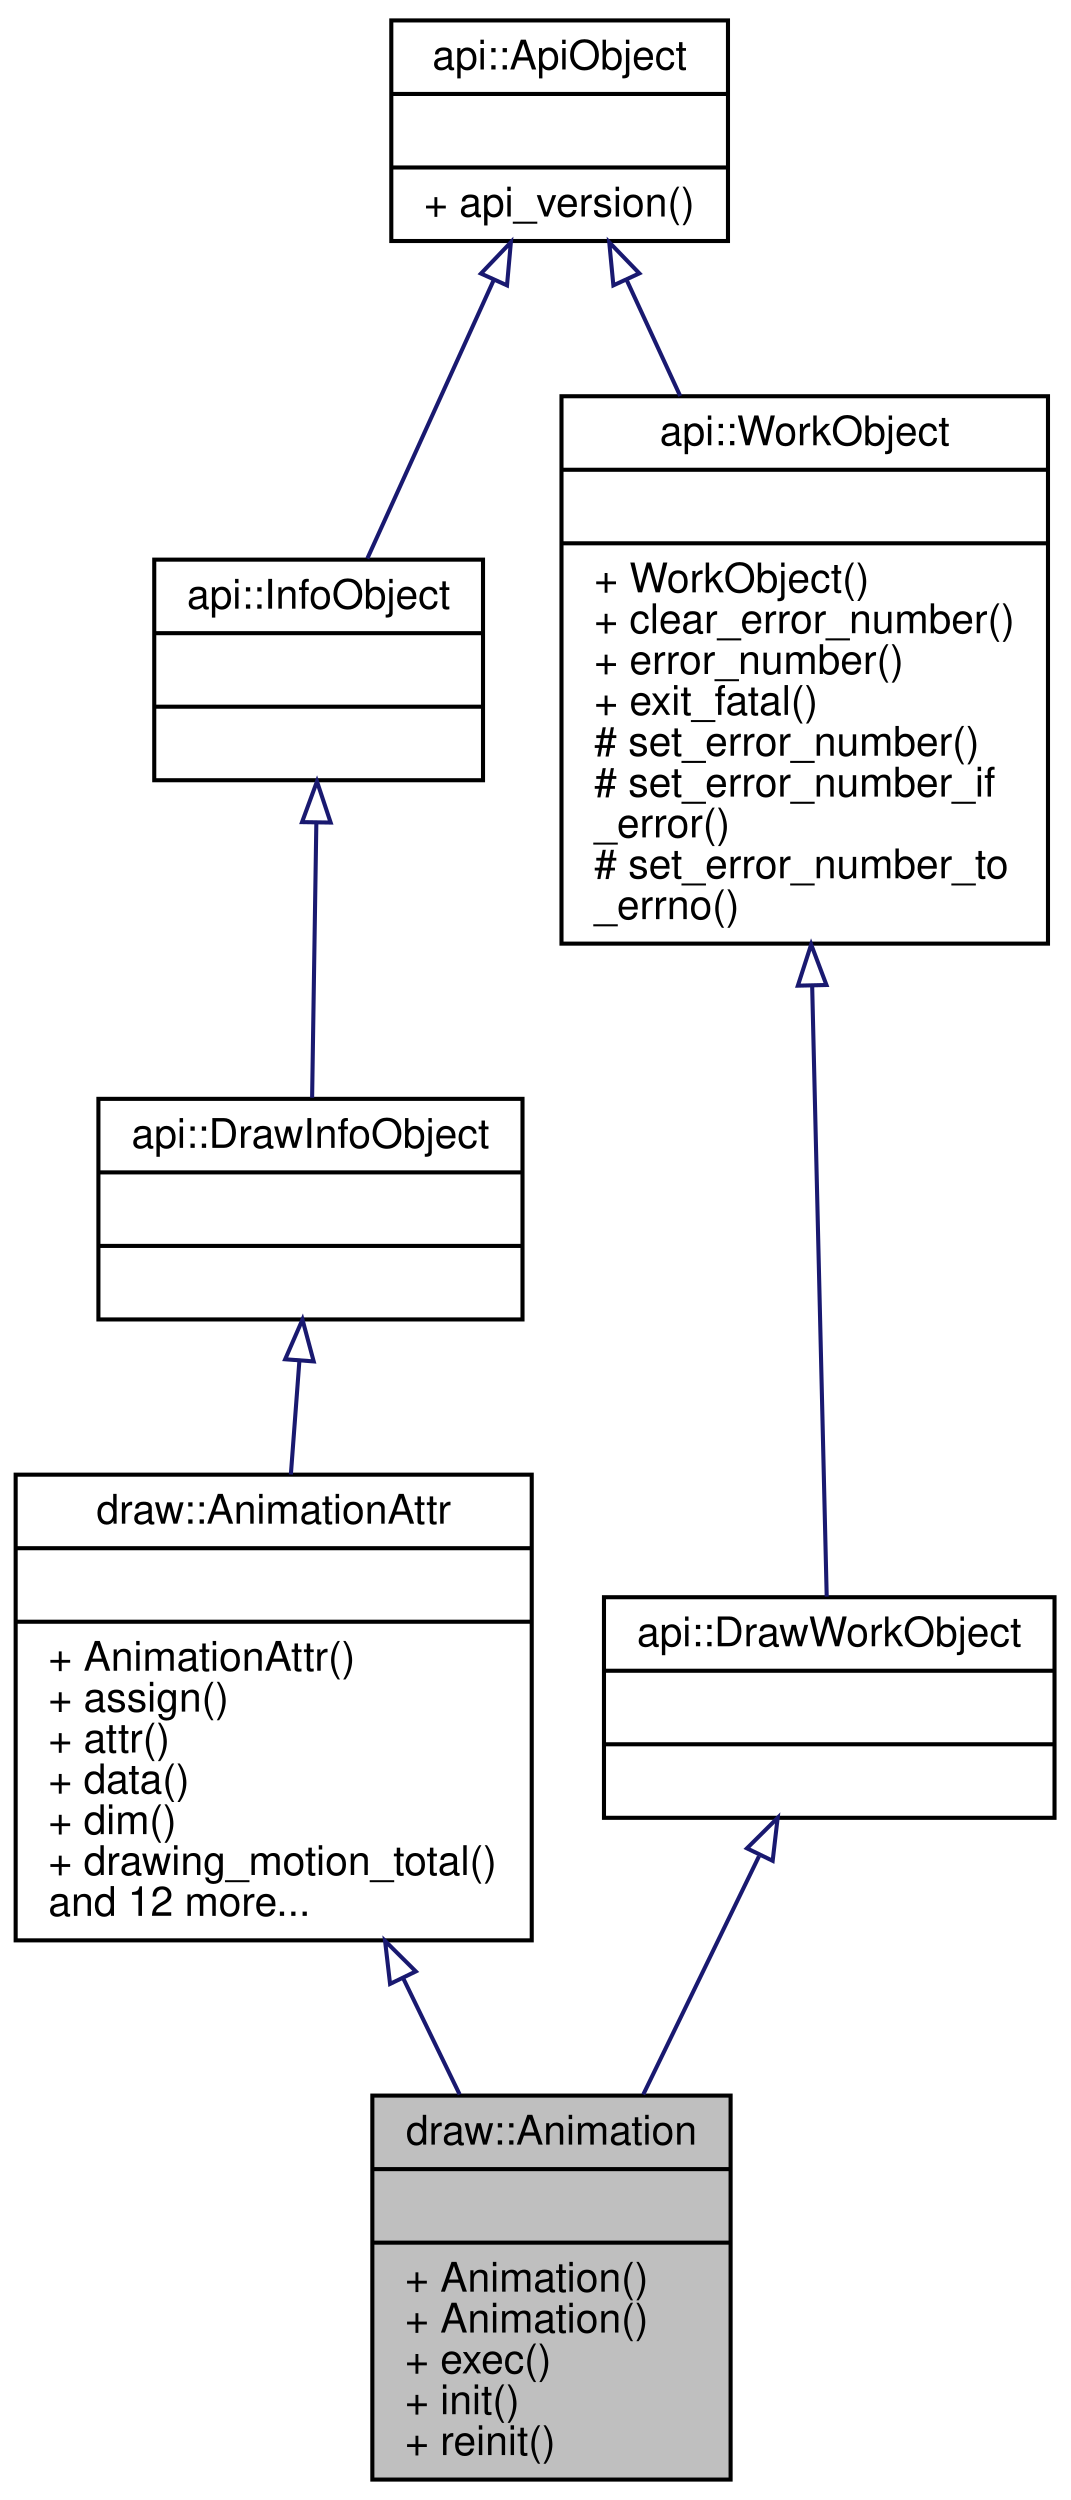
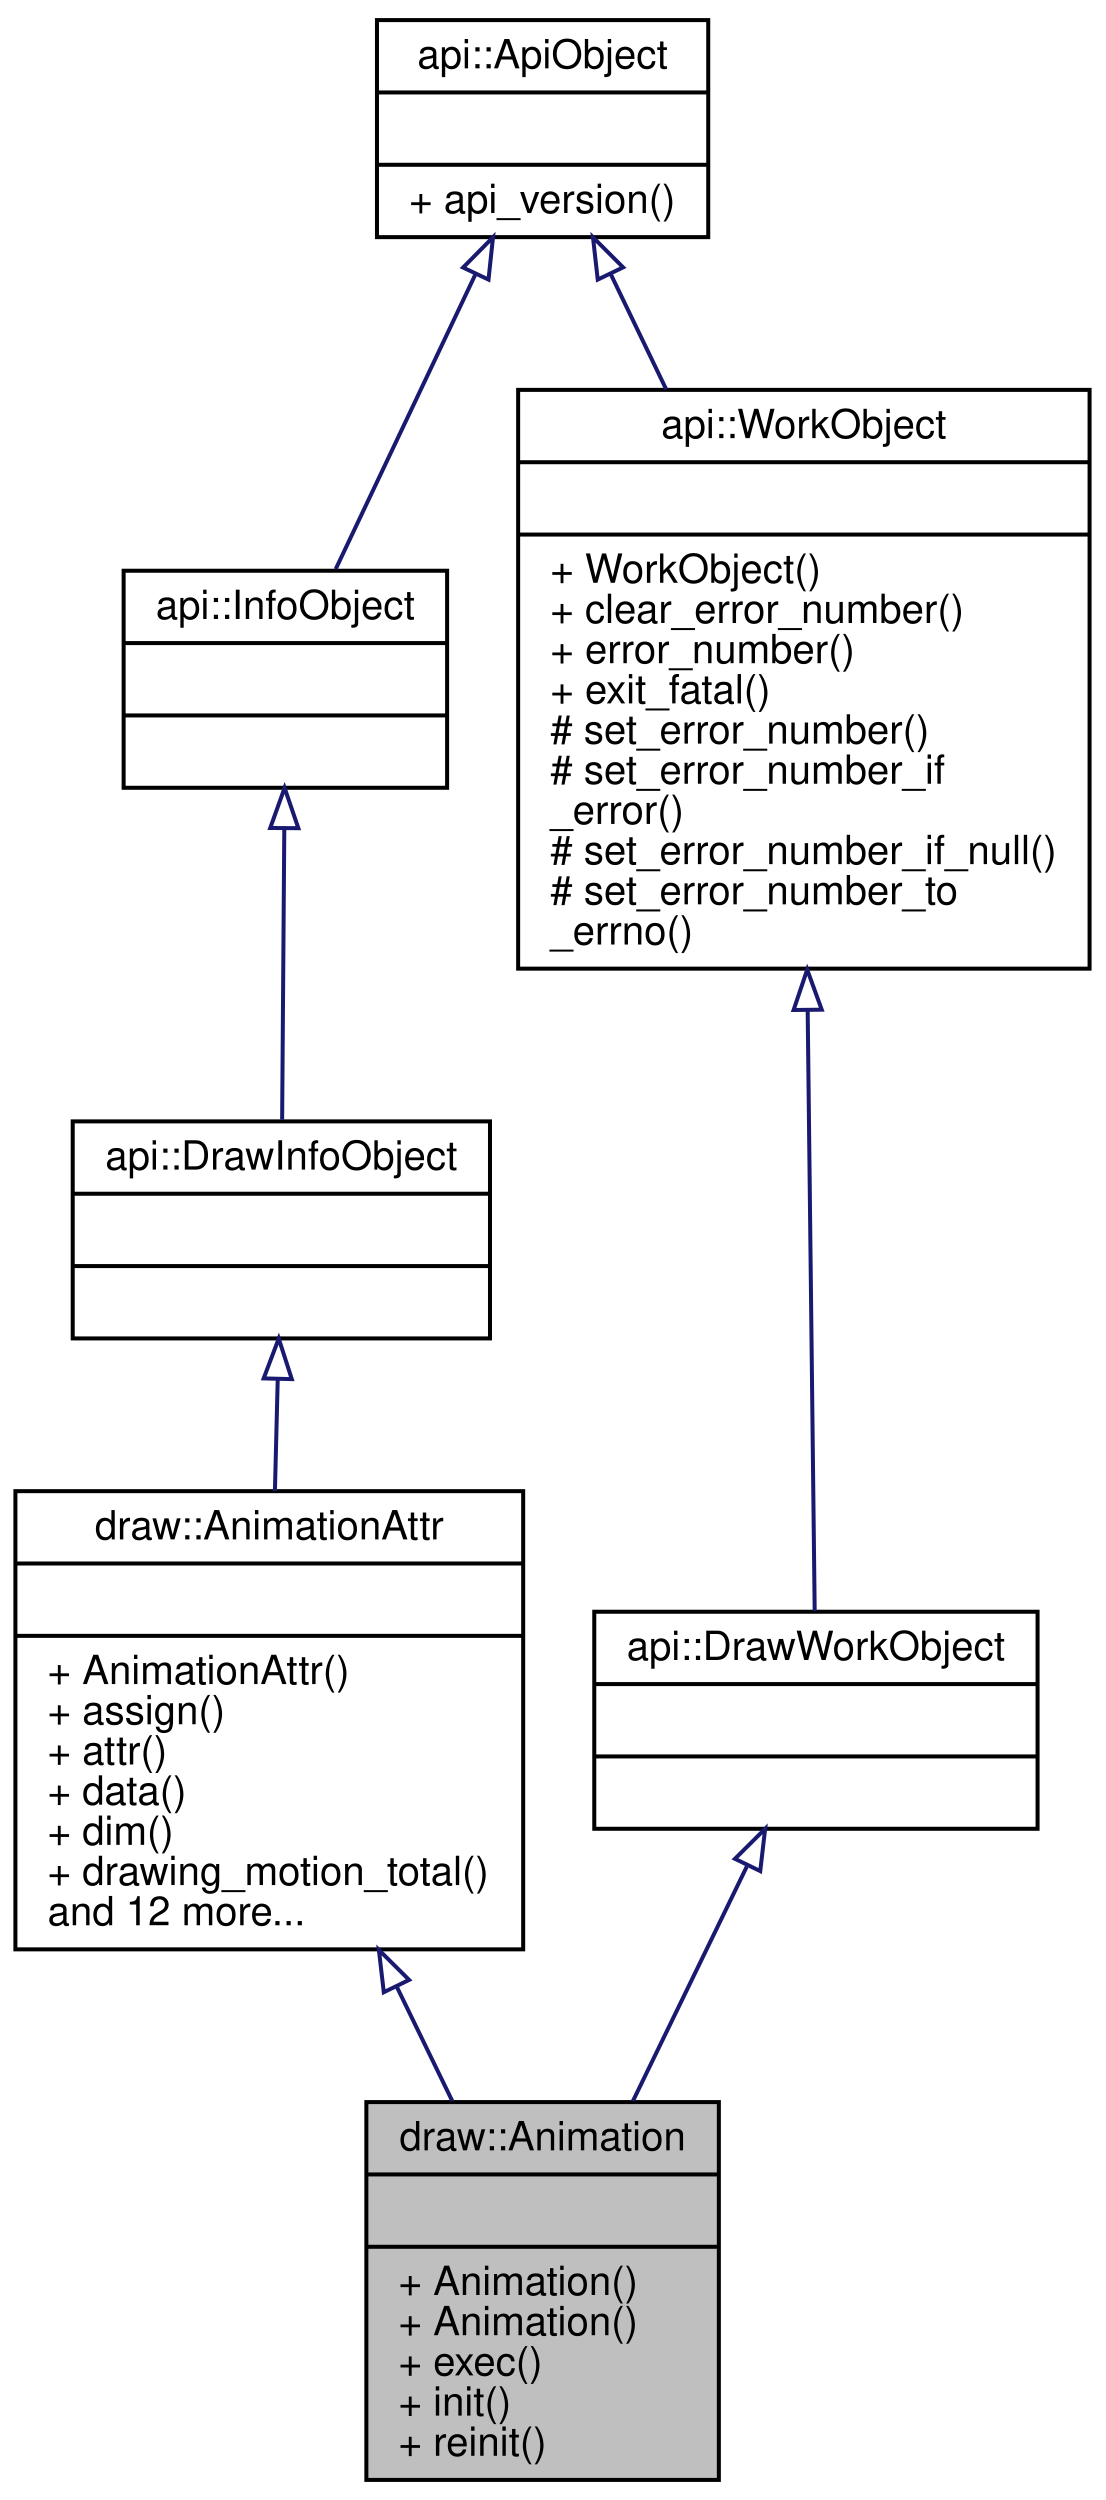
- <svg xmlns="http://www.w3.org/2000/svg" xmlns:xlink="http://www.w3.org/1999/xlink" width="262pt" height="612pt" viewBox="0.00 0.00 262.00 612.00">
-   <g id="graph0" class="graph" transform="scale(1 1) rotate(0) translate(4 608)">
+ <svg xmlns="http://www.w3.org/2000/svg" xmlns:xlink="http://www.w3.org/1999/xlink" width="275pt" height="622pt" viewBox="0.00 0.00 275.00 622.00">
+   <g id="graph0" class="graph" transform="scale(1 1) rotate(0) translate(4 618)">
    <g id="node1" class="node">
      <polygon fill="#bfbfbf" stroke="black" points="87.15,-1 87.15,-95 174.85,-95 174.85,-1 87.15,-1" />
      <text text-anchor="middle" x="131" y="-83" font-family="Helvetica,sans-Serif" font-size="10.00">draw::Animation</text>
      <polyline fill="none" stroke="black" points="87.15,-77 174.85,-77 " />
      <text text-anchor="middle" x="131" y="-65" font-family="Helvetica,sans-Serif" font-size="10.00"> </text>
      <polyline fill="none" stroke="black" points="87.15,-59 174.85,-59 " />
      <text text-anchor="start" x="95.15" y="-47" font-family="Helvetica,sans-Serif" font-size="10.00">+ Animation()</text>
      <text text-anchor="start" x="95.15" y="-37" font-family="Helvetica,sans-Serif" font-size="10.00">+ Animation()</text>
      <text text-anchor="start" x="95.15" y="-27" font-family="Helvetica,sans-Serif" font-size="10.00">+ exec()</text>
      <text text-anchor="start" x="95.15" y="-17" font-family="Helvetica,sans-Serif" font-size="10.00">+ init()</text>
      <text text-anchor="start" x="95.15" y="-7" font-family="Helvetica,sans-Serif" font-size="10.00">+ reinit()</text>
    </g>
    <g id="node2" class="node">
      <g id="a_node2">
        <a xlink:href="classdraw_1_1_animation_attr.html" target="_top" xlink:title="Animation Attributes Class. ">
          <polygon fill="none" stroke="black" points="-0.168,-133 -0.168,-247 126.168,-247 126.168,-133 -0.168,-133" />
          <text text-anchor="middle" x="63" y="-235" font-family="Helvetica,sans-Serif" font-size="10.00">draw::AnimationAttr</text>
          <polyline fill="none" stroke="black" points="-0.168,-229 126.168,-229 " />
          <text text-anchor="middle" x="63" y="-217" font-family="Helvetica,sans-Serif" font-size="10.00"> </text>
          <polyline fill="none" stroke="black" points="-0.168,-211 126.168,-211 " />
          <text text-anchor="start" x="7.832" y="-199" font-family="Helvetica,sans-Serif" font-size="10.00">+ AnimationAttr()</text>
          <text text-anchor="start" x="7.832" y="-189" font-family="Helvetica,sans-Serif" font-size="10.00">+ assign()</text>
          <text text-anchor="start" x="7.832" y="-179" font-family="Helvetica,sans-Serif" font-size="10.00">+ attr()</text>
          <text text-anchor="start" x="7.832" y="-169" font-family="Helvetica,sans-Serif" font-size="10.00">+ data()</text>
          <text text-anchor="start" x="7.832" y="-159" font-family="Helvetica,sans-Serif" font-size="10.00">+ dim()</text>
          <text text-anchor="start" x="7.832" y="-149" font-family="Helvetica,sans-Serif" font-size="10.00">+ drawing_motion_total()</text>
          <text text-anchor="start" x="7.832" y="-139" font-family="Helvetica,sans-Serif" font-size="10.00">and 12 more...</text>
        </a>
      </g>
    </g>
    <g id="edge1" class="edge">
      <path fill="none" stroke="midnightblue" d="M94.71,-123.715C99.375,-114.11 104.098,-104.387 108.525,-95.272" />
      <polygon fill="none" stroke="midnightblue" points="91.487,-122.339 90.266,-132.863 97.784,-125.397 91.487,-122.339" />
    </g>
    <g id="node3" class="node">
      <g id="a_node3">
        <a xlink:href="classapi_1_1_draw_info_object.html" target="_top" xlink:title="Draw Information Object. ">
-           <polygon fill="none" stroke="black" points="20.091,-285 20.091,-339 123.909,-339 123.909,-285 20.091,-285" />
-           <text text-anchor="middle" x="72" y="-327" font-family="Helvetica,sans-Serif" font-size="10.00">api::DrawInfoObject</text>
-           <polyline fill="none" stroke="black" points="20.091,-321 123.909,-321 " />
-           <text text-anchor="middle" x="72" y="-309" font-family="Helvetica,sans-Serif" font-size="10.00"> </text>
-           <polyline fill="none" stroke="black" points="20.091,-303 123.909,-303 " />
-           <text text-anchor="middle" x="72" y="-291" font-family="Helvetica,sans-Serif" font-size="10.00"> </text>
+           <polygon fill="none" stroke="black" points="14.091,-285 14.091,-339 117.909,-339 117.909,-285 14.091,-285" />
+           <text text-anchor="middle" x="66" y="-327" font-family="Helvetica,sans-Serif" font-size="10.00">api::DrawInfoObject</text>
+           <polyline fill="none" stroke="black" points="14.091,-321 117.909,-321 " />
+           <text text-anchor="middle" x="66" y="-309" font-family="Helvetica,sans-Serif" font-size="10.00"> </text>
+           <polyline fill="none" stroke="black" points="14.091,-303 117.909,-303 " />
+           <text text-anchor="middle" x="66" y="-291" font-family="Helvetica,sans-Serif" font-size="10.00"> </text>
        </a>
      </g>
    </g>
    <g id="edge2" class="edge">
-       <path fill="none" stroke="midnightblue" d="M69.282,-274.754C68.626,-266.008 67.909,-256.458 67.203,-247.039" />
-       <polygon fill="none" stroke="midnightblue" points="65.809,-275.252 70.047,-284.962 72.789,-274.728 65.809,-275.252" />
+       <path fill="none" stroke="midnightblue" d="M65.094,-274.754C64.875,-266.008 64.636,-256.458 64.401,-247.039" />
+       <polygon fill="none" stroke="midnightblue" points="61.6,-275.052 65.349,-284.962 68.598,-274.877 61.6,-275.052" />
    </g>
    <g id="node4" class="node">
      <g id="a_node4">
        <a xlink:href="classapi_1_1_info_object.html" target="_top" xlink:title="API Information Object. ">
-           <polygon fill="none" stroke="black" points="33.759,-417 33.759,-471 114.241,-471 114.241,-417 33.759,-417" />
-           <text text-anchor="middle" x="74" y="-459" font-family="Helvetica,sans-Serif" font-size="10.00">api::InfoObject</text>
-           <polyline fill="none" stroke="black" points="33.759,-453 114.241,-453 " />
-           <text text-anchor="middle" x="74" y="-441" font-family="Helvetica,sans-Serif" font-size="10.00"> </text>
-           <polyline fill="none" stroke="black" points="33.759,-435 114.241,-435 " />
-           <text text-anchor="middle" x="74" y="-423" font-family="Helvetica,sans-Serif" font-size="10.00"> </text>
+           <polygon fill="none" stroke="black" points="26.759,-422 26.759,-476 107.241,-476 107.241,-422 26.759,-422" />
+           <text text-anchor="middle" x="67" y="-464" font-family="Helvetica,sans-Serif" font-size="10.00">api::InfoObject</text>
+           <polyline fill="none" stroke="black" points="26.759,-458 107.241,-458 " />
+           <text text-anchor="middle" x="67" y="-446" font-family="Helvetica,sans-Serif" font-size="10.00"> </text>
+           <polyline fill="none" stroke="black" points="26.759,-440 107.241,-440 " />
+           <text text-anchor="middle" x="67" y="-428" font-family="Helvetica,sans-Serif" font-size="10.00"> </text>
        </a>
      </g>
    </g>
    <g id="edge3" class="edge">
-       <path fill="none" stroke="midnightblue" d="M73.441,-406.652C73.111,-385.24 72.702,-358.641 72.404,-339.268" />
-       <polygon fill="none" stroke="midnightblue" points="69.942,-406.748 73.595,-416.693 76.941,-406.64 69.942,-406.748" />
+       <path fill="none" stroke="midnightblue" d="M66.733,-411.967C66.564,-389.133 66.349,-360.111 66.196,-339.41" />
+       <polygon fill="none" stroke="midnightblue" points="63.233,-411.997 66.807,-421.971 70.233,-411.945 63.233,-411.997" />
    </g>
    <g id="node5" class="node">
      <g id="a_node5">
        <a xlink:href="classapi_1_1_api_object.html" target="_top" xlink:title="API Object Class. ">
-           <polygon fill="none" stroke="black" points="91.79,-549 91.79,-603 174.21,-603 174.21,-549 91.79,-549" />
-           <text text-anchor="middle" x="133" y="-591" font-family="Helvetica,sans-Serif" font-size="10.00">api::ApiObject</text>
-           <polyline fill="none" stroke="black" points="91.79,-585 174.21,-585 " />
-           <text text-anchor="middle" x="133" y="-573" font-family="Helvetica,sans-Serif" font-size="10.00"> </text>
-           <polyline fill="none" stroke="black" points="91.79,-567 174.21,-567 " />
-           <text text-anchor="start" x="99.79" y="-555" font-family="Helvetica,sans-Serif" font-size="10.00">+ api_version()</text>
+           <polygon fill="none" stroke="black" points="89.79,-559 89.79,-613 172.21,-613 172.21,-559 89.79,-559" />
+           <text text-anchor="middle" x="131" y="-601" font-family="Helvetica,sans-Serif" font-size="10.00">api::ApiObject</text>
+           <polyline fill="none" stroke="black" points="89.79,-595 172.21,-595 " />
+           <text text-anchor="middle" x="131" y="-583" font-family="Helvetica,sans-Serif" font-size="10.00"> </text>
+           <polyline fill="none" stroke="black" points="89.79,-577 172.21,-577 " />
+           <text text-anchor="start" x="97.79" y="-565" font-family="Helvetica,sans-Serif" font-size="10.00">+ api_version()</text>
        </a>
      </g>
    </g>
    <g id="edge4" class="edge">
-       <path fill="none" stroke="midnightblue" d="M116.9,-539.525C107.116,-517.966 94.834,-490.905 85.922,-471.268" />
-       <polygon fill="none" stroke="midnightblue" points="113.741,-541.033 121.06,-548.693 120.115,-538.14 113.741,-541.033" />
+       <path fill="none" stroke="midnightblue" d="M114.355,-549.889C103.465,-526.919 89.466,-497.39 79.52,-476.41" />
+       <polygon fill="none" stroke="midnightblue" points="111.214,-551.434 118.66,-558.971 117.539,-548.435 111.214,-551.434" />
    </g>
    <g id="node7" class="node">
      <g id="a_node7">
        <a xlink:href="classapi_1_1_work_object.html" target="_top" xlink:title="WorkObject Class. ">
-           <polygon fill="none" stroke="black" points="133.452,-377 133.452,-511 252.548,-511 252.548,-377 133.452,-377" />
-           <text text-anchor="middle" x="193" y="-499" font-family="Helvetica,sans-Serif" font-size="10.00">api::WorkObject</text>
-           <polyline fill="none" stroke="black" points="133.452,-493 252.548,-493 " />
-           <text text-anchor="middle" x="193" y="-481" font-family="Helvetica,sans-Serif" font-size="10.00"> </text>
-           <polyline fill="none" stroke="black" points="133.452,-475 252.548,-475 " />
-           <text text-anchor="start" x="141.452" y="-463" font-family="Helvetica,sans-Serif" font-size="10.00">+ WorkObject()</text>
-           <text text-anchor="start" x="141.452" y="-453" font-family="Helvetica,sans-Serif" font-size="10.00">+ clear_error_number()</text>
-           <text text-anchor="start" x="141.452" y="-443" font-family="Helvetica,sans-Serif" font-size="10.00">+ error_number()</text>
-           <text text-anchor="start" x="141.452" y="-433" font-family="Helvetica,sans-Serif" font-size="10.00">+ exit_fatal()</text>
-           <text text-anchor="start" x="141.452" y="-423" font-family="Helvetica,sans-Serif" font-size="10.00"># set_error_number()</text>
-           <text text-anchor="start" x="141.452" y="-413" font-family="Helvetica,sans-Serif" font-size="10.00"># set_error_number_if</text>
-           <text text-anchor="start" x="141.452" y="-403" font-family="Helvetica,sans-Serif" font-size="10.00">_error()</text>
-           <text text-anchor="start" x="141.452" y="-393" font-family="Helvetica,sans-Serif" font-size="10.00"># set_error_number_to</text>
-           <text text-anchor="start" x="141.452" y="-383" font-family="Helvetica,sans-Serif" font-size="10.00">_errno()</text>
+           <polygon fill="none" stroke="black" points="124.914,-377 124.914,-521 267.086,-521 267.086,-377 124.914,-377" />
+           <text text-anchor="middle" x="196" y="-509" font-family="Helvetica,sans-Serif" font-size="10.00">api::WorkObject</text>
+           <polyline fill="none" stroke="black" points="124.914,-503 267.086,-503 " />
+           <text text-anchor="middle" x="196" y="-491" font-family="Helvetica,sans-Serif" font-size="10.00"> </text>
+           <polyline fill="none" stroke="black" points="124.914,-485 267.086,-485 " />
+           <text text-anchor="start" x="132.914" y="-473" font-family="Helvetica,sans-Serif" font-size="10.00">+ WorkObject()</text>
+           <text text-anchor="start" x="132.914" y="-463" font-family="Helvetica,sans-Serif" font-size="10.00">+ clear_error_number()</text>
+           <text text-anchor="start" x="132.914" y="-453" font-family="Helvetica,sans-Serif" font-size="10.00">+ error_number()</text>
+           <text text-anchor="start" x="132.914" y="-443" font-family="Helvetica,sans-Serif" font-size="10.00">+ exit_fatal()</text>
+           <text text-anchor="start" x="132.914" y="-433" font-family="Helvetica,sans-Serif" font-size="10.00"># set_error_number()</text>
+           <text text-anchor="start" x="132.914" y="-423" font-family="Helvetica,sans-Serif" font-size="10.00"># set_error_number_if</text>
+           <text text-anchor="start" x="132.914" y="-413" font-family="Helvetica,sans-Serif" font-size="10.00">_error()</text>
+           <text text-anchor="start" x="132.914" y="-403" font-family="Helvetica,sans-Serif" font-size="10.00"># set_error_number_if_null()</text>
+           <text text-anchor="start" x="132.914" y="-393" font-family="Helvetica,sans-Serif" font-size="10.00"># set_error_number_to</text>
+           <text text-anchor="start" x="132.914" y="-383" font-family="Helvetica,sans-Serif" font-size="10.00">_errno()</text>
        </a>
      </g>
    </g>
    <g id="edge7" class="edge">
-       <path fill="none" stroke="midnightblue" d="M149.387,-539.495C153.472,-530.644 157.984,-520.868 162.511,-511.059" />
-       <polygon fill="none" stroke="midnightblue" points="146.155,-538.146 145.142,-548.693 152.51,-541.08 146.155,-538.146" />
+       <path fill="none" stroke="midnightblue" d="M147.959,-549.777C152.226,-540.915 156.96,-531.083 161.745,-521.145" />
+       <polygon fill="none" stroke="midnightblue" points="144.717,-548.442 143.533,-558.971 151.024,-551.479 144.717,-548.442" />
    </g>
    <g id="node6" class="node">
      <g id="a_node6">
        <a xlink:href="classapi_1_1_draw_work_object.html" target="_top" xlink:title="State Machine Work Object Class. ">
          <polygon fill="none" stroke="black" points="143.854,-163 143.854,-217 254.146,-217 254.146,-163 143.854,-163" />
          <text text-anchor="middle" x="199" y="-205" font-family="Helvetica,sans-Serif" font-size="10.00">api::DrawWorkObject</text>
          <polyline fill="none" stroke="black" points="143.854,-199 254.146,-199 " />
          <text text-anchor="middle" x="199" y="-187" font-family="Helvetica,sans-Serif" font-size="10.00"> </text>
          <polyline fill="none" stroke="black" points="143.854,-181 254.146,-181 " />
          <text text-anchor="middle" x="199" y="-169" font-family="Helvetica,sans-Serif" font-size="10.00"> </text>
        </a>
      </g>
    </g>
    <g id="edge5" class="edge">
      <path fill="none" stroke="midnightblue" d="M181.81,-153.61C173.213,-135.91 162.7,-114.265 153.472,-95.266" />
      <polygon fill="none" stroke="midnightblue" points="178.852,-155.529 186.369,-162.995 185.148,-152.471 178.852,-155.529" />
    </g>
    <g id="edge6" class="edge">
-       <path fill="none" stroke="midnightblue" d="M194.822,-366.487C196.031,-315.692 197.544,-252.14 198.378,-217.145" />
-       <polygon fill="none" stroke="midnightblue" points="191.316,-366.709 194.576,-376.79 198.314,-366.876 191.316,-366.709" />
+       <path fill="none" stroke="midnightblue" d="M196.95,-366.629C197.551,-315.173 198.288,-252.012 198.694,-217.183" />
+       <polygon fill="none" stroke="midnightblue" points="193.449,-366.712 196.832,-376.752 200.448,-366.794 193.449,-366.712" />
    </g>
  </g>
</svg>
